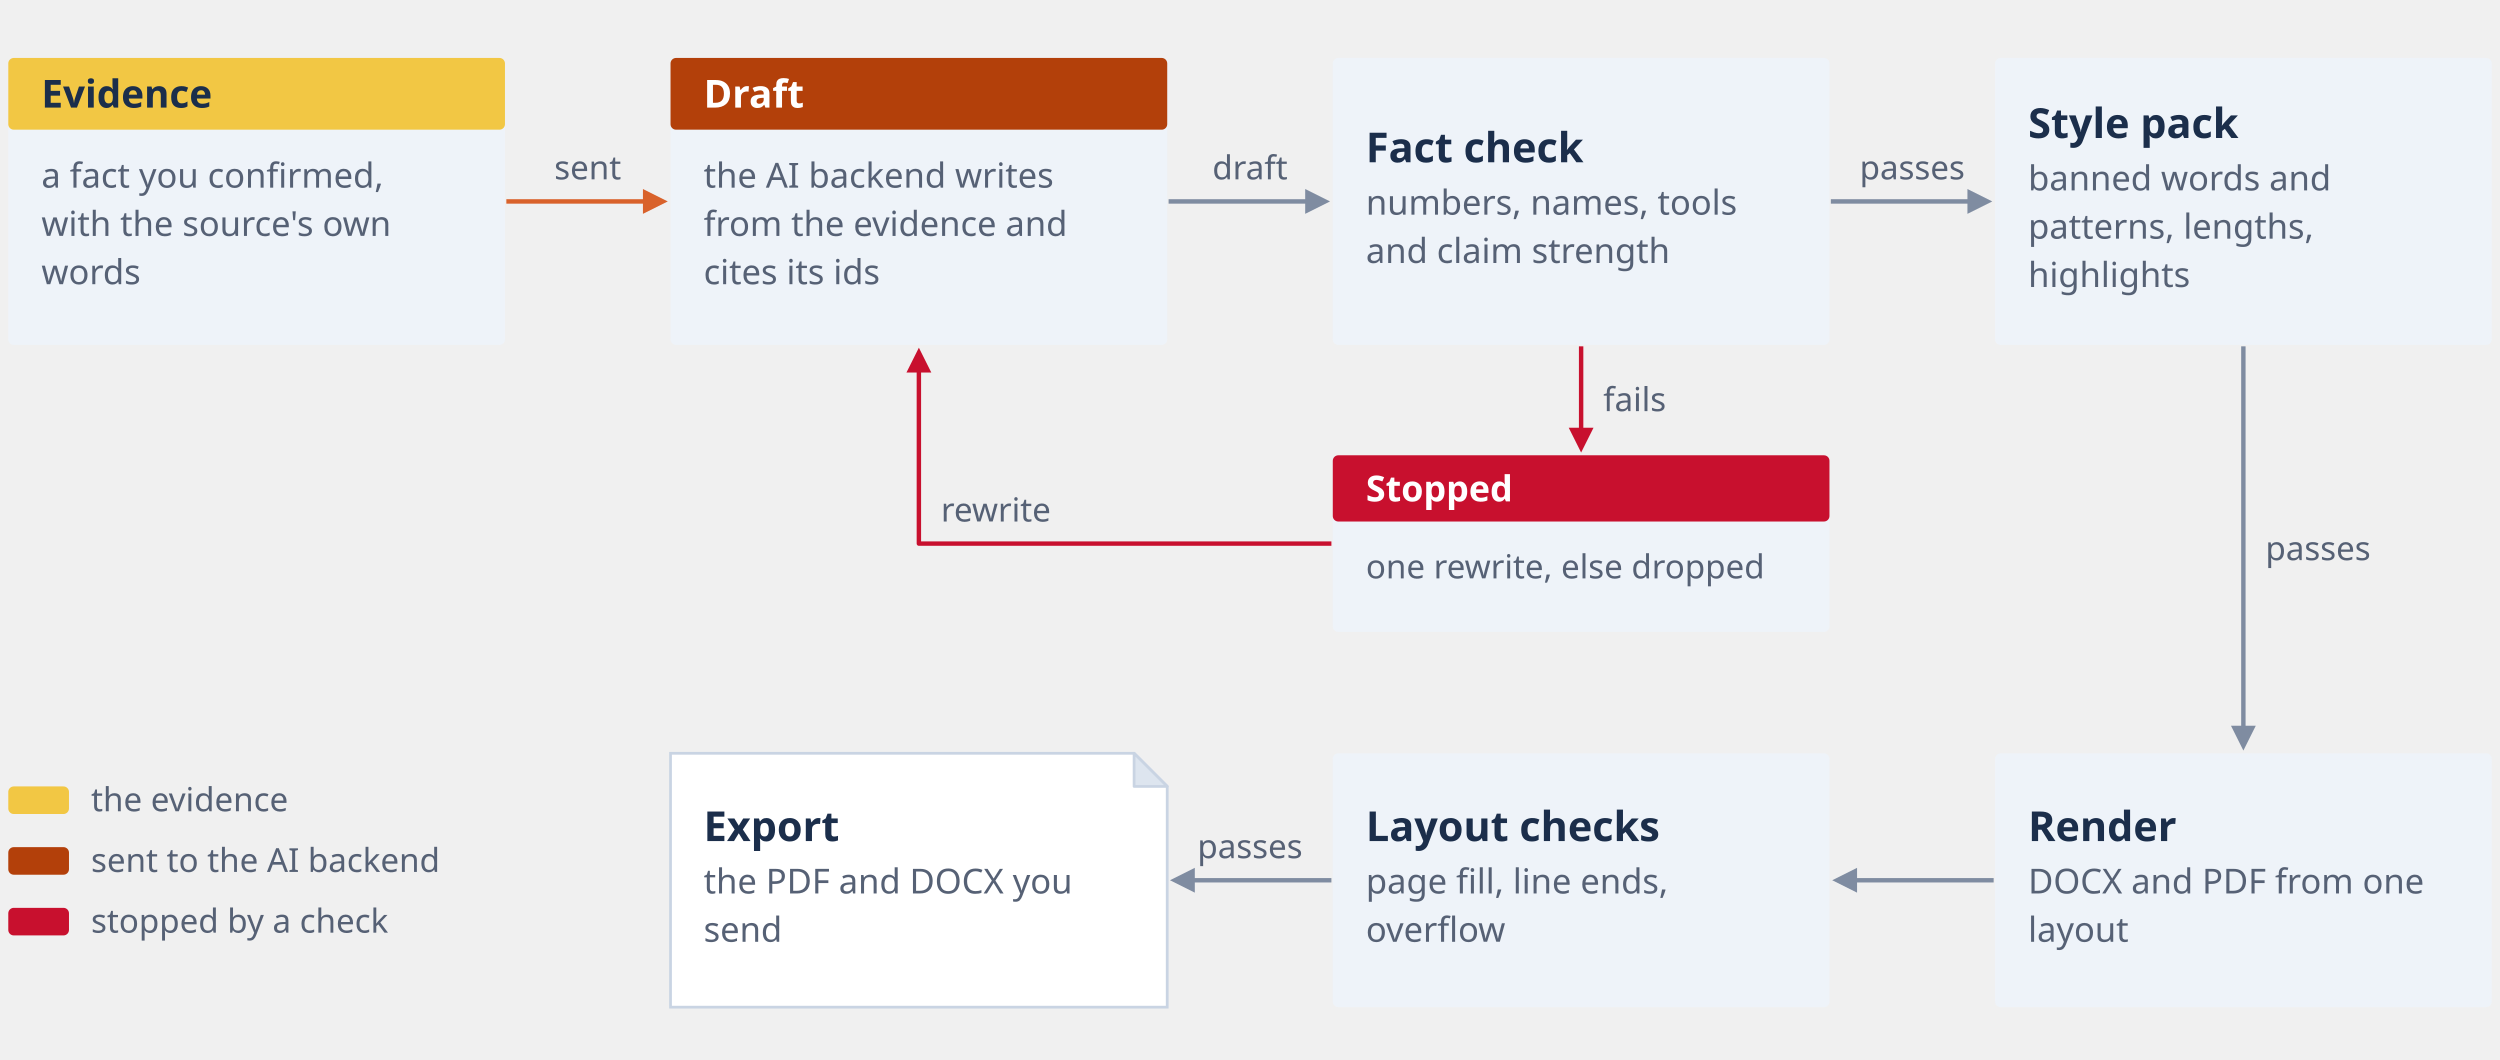
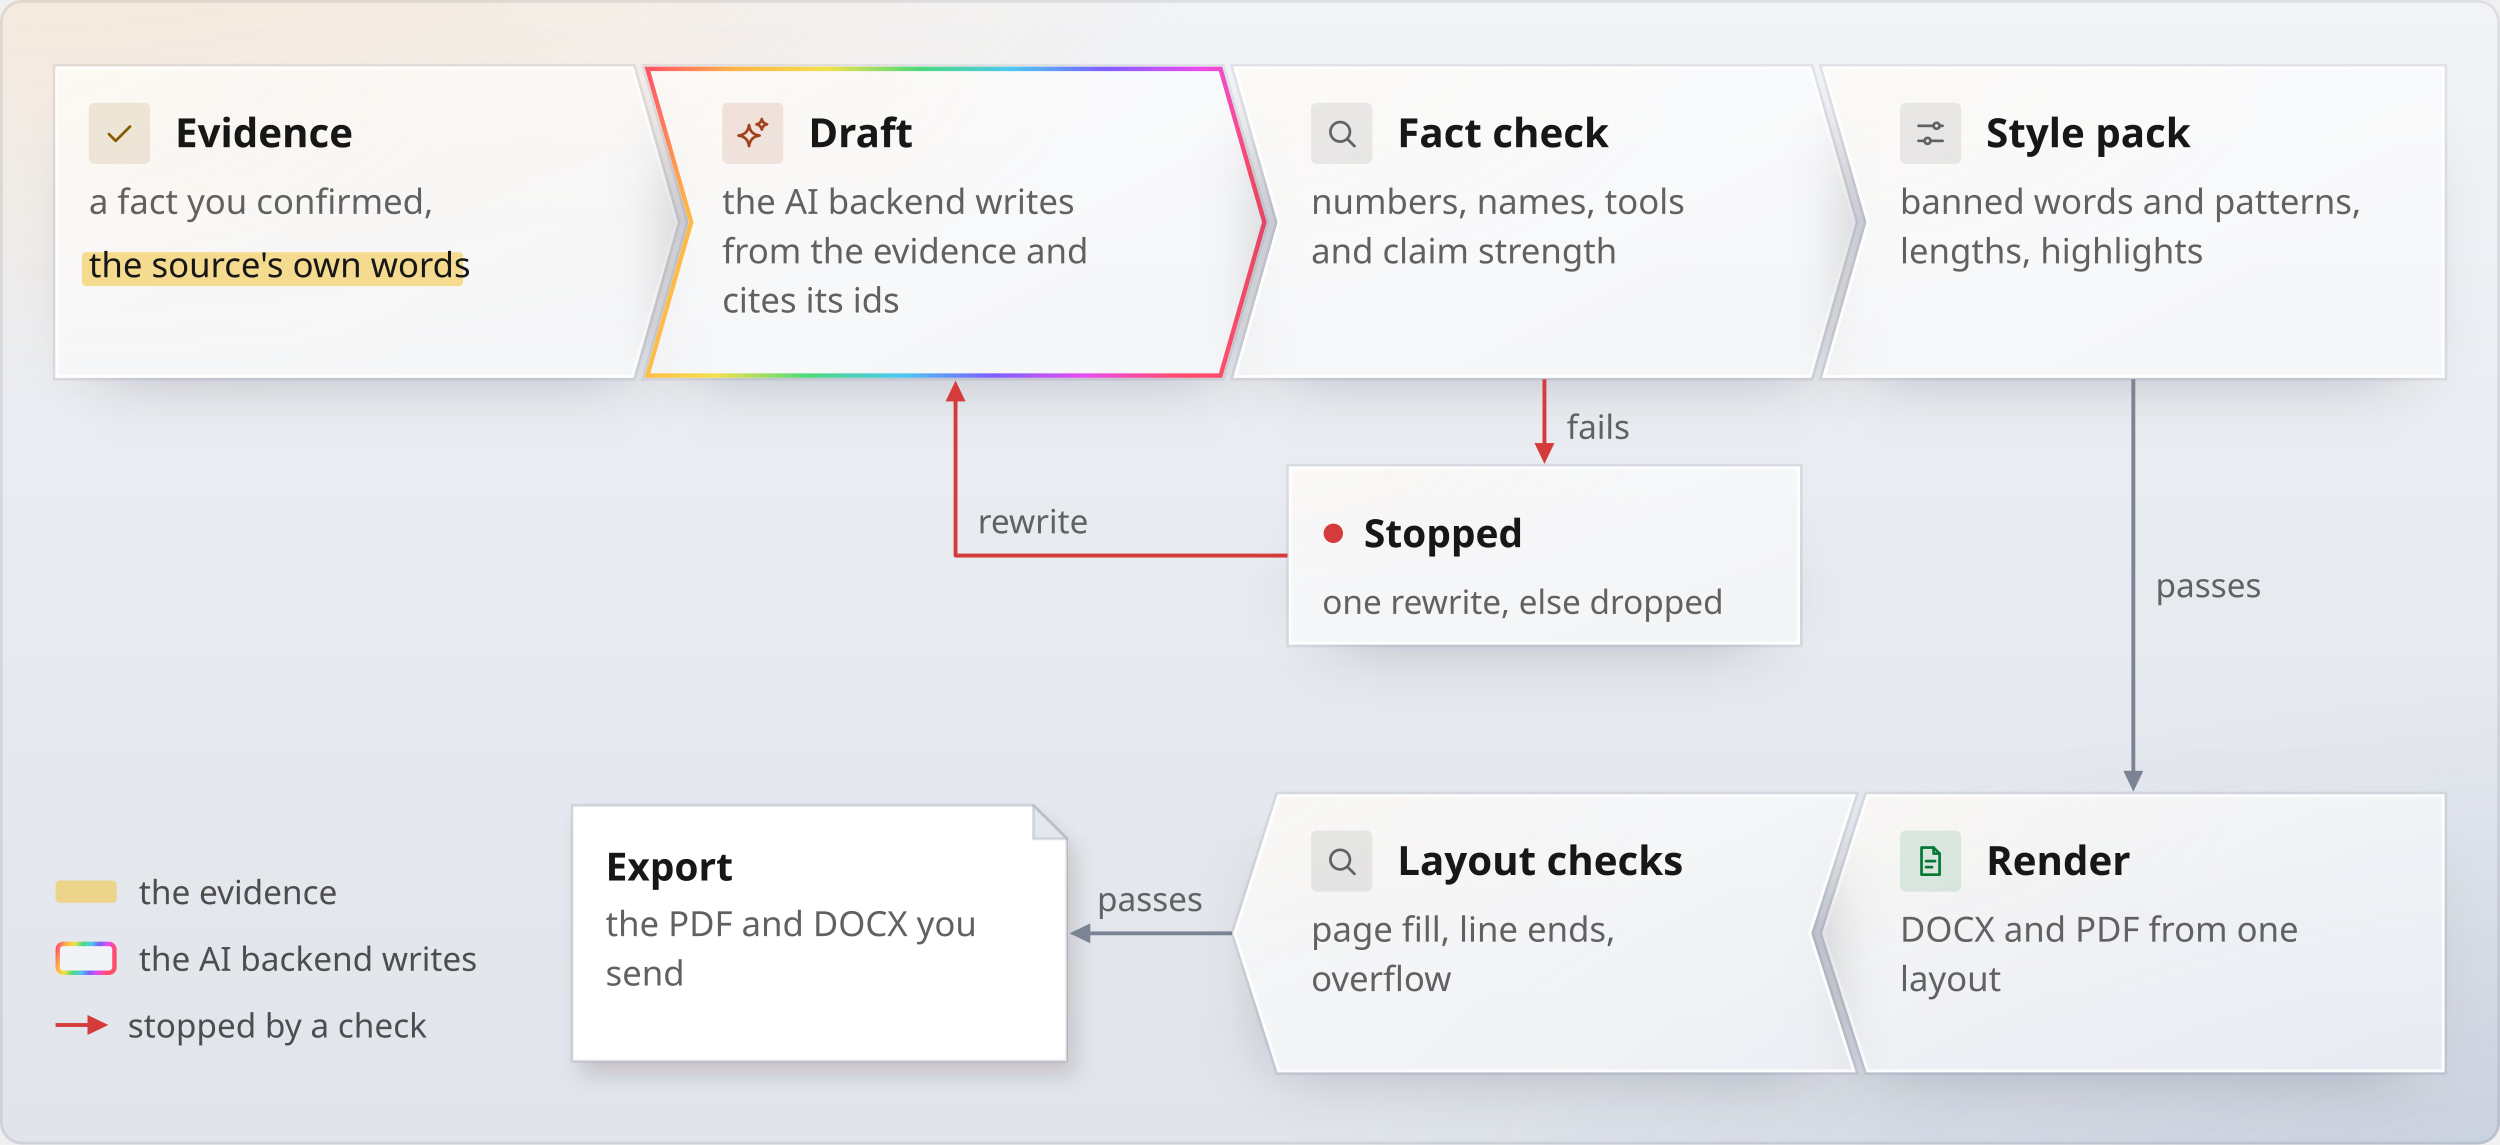
- <svg xmlns="http://www.w3.org/2000/svg" viewBox="-3 -3 906 384" width="906" height="384" font-family="Pretendard, -apple-system, BlinkMacSystemFont, 'Segoe UI', 'Noto Sans', Helvetica, Arial, sans-serif" role="img" aria-label="How one sentence is made. A fact you confirmed carries the source's own words. The AI backend drafts the sentence from that evidence and cites its ids. The fact check holds every number, name, tool and claim against the evidence: a sentence that fails is stopped, rewritten once from the same evidence, and dropped if it still fails. The style pack checks the wording. The page is typeset, the layout is checked, and then it can be exported">
-   <rect x="0.0" y="18.0" width="180.0" height="104.0" rx="2" fill="#eef3f9" />
-   <rect x="0.0" y="18.0" width="180.0" height="26.0" rx="2" fill="#f2c744" />
-   <text x="12.0" y="36.0" font-size="14" font-weight="600" fill="#1b2e4b" data-box="12.0,168.0">Evidence</text>
-   <text x="12.0" y="65.0" font-size="12.5" fill="#566175" data-box="12.0,168.0">a fact you confirmed,</text>
-   <text x="12.0" y="82.5" font-size="12.5" fill="#566175" data-box="12.0,168.0">with the source's own</text>
-   <text x="12.0" y="100.0" font-size="12.5" fill="#566175" data-box="12.0,168.0">words</text>
-   <rect x="240.0" y="18.0" width="180.0" height="104.0" rx="2" fill="#eef3f9" />
-   <rect x="240.0" y="18.0" width="180.0" height="26.0" rx="2" fill="#b3400a" />
-   <text x="252.0" y="36.0" font-size="14" font-weight="600" fill="#ffffff" data-box="252.0,408.0">Draft</text>
-   <text x="252.0" y="65.0" font-size="12.5" fill="#566175" data-box="252.0,408.0">the AI backend writes</text>
-   <text x="252.0" y="82.5" font-size="12.5" fill="#566175" data-box="252.0,408.0">from the evidence and</text>
-   <text x="252.0" y="100.0" font-size="12.5" fill="#566175" data-box="252.0,408.0">cites its ids</text>
-   <rect x="480.0" y="18.0" width="180.0" height="104.0" rx="2" fill="#eef3f9" />
-   <text x="492.0" y="55.8" font-size="15" font-weight="600" fill="#1b2e4b" data-box="492.0,648.0">Fact check</text>
-   <text x="492.0" y="74.8" font-size="12.5" fill="#566175" data-box="492.0,648.0">numbers, names, tools</text>
-   <text x="492.0" y="92.3" font-size="12.5" fill="#566175" data-box="492.0,648.0">and claim strength</text>
-   <rect x="720.0" y="18.0" width="180.0" height="104.0" rx="2" fill="#eef3f9" />
-   <text x="732.0" y="47.0" font-size="15" font-weight="600" fill="#1b2e4b" data-box="732.0,888.0">Style pack</text>
-   <text x="732.0" y="66.0" font-size="12.5" fill="#566175" data-box="732.0,888.0">banned words and</text>
-   <text x="732.0" y="83.5" font-size="12.5" fill="#566175" data-box="732.0,888.0">patterns, lengths,</text>
-   <text x="732.0" y="101.0" font-size="12.5" fill="#566175" data-box="732.0,888.0">highlights</text>
-   <rect x="480.0" y="162.0" width="180.0" height="64.0" rx="2" fill="#eef3f9" />
-   <rect x="480.0" y="162.0" width="180.0" height="24.0" rx="2" fill="#c8102e" />
-   <text x="492.0" y="178.7" font-size="13" font-weight="600" fill="#ffffff" data-box="492.0,648.0">Stopped</text>
-   <text x="492.0" y="206.6" font-size="12" fill="#566175" data-box="492.0,648.0">one rewrite, else dropped</text>
-   <rect x="720.0" y="270.0" width="180.0" height="92.0" rx="2" fill="#eef3f9" />
-   <text x="732.0" y="301.8" font-size="15" font-weight="600" fill="#1b2e4b" data-box="732.0,888.0">Render</text>
-   <text x="732.0" y="320.8" font-size="12.5" fill="#566175" data-box="732.0,888.0">DOCX and PDF from one</text>
-   <text x="732.0" y="338.3" font-size="12.5" fill="#566175" data-box="732.0,888.0">layout</text>
-   <rect x="480.0" y="270.0" width="180.0" height="92.0" rx="2" fill="#eef3f9" />
-   <text x="492.0" y="301.8" font-size="15" font-weight="600" fill="#1b2e4b" data-box="492.0,648.0">Layout checks</text>
-   <text x="492.0" y="320.8" font-size="12.5" fill="#566175" data-box="492.0,648.0">page fill, line ends,</text>
-   <text x="492.0" y="338.3" font-size="12.5" fill="#566175" data-box="492.0,648.0">overflow</text>
-   <path d="M240.0,270.0 H408.0 L420.0,282.0 V362.0 H240.0 Z" fill="#ffffff" stroke="#c9d4e3" stroke-width="1" />
-   <path d="M408.0,270.0 V282.0 H420.0 Z" fill="#dde5ef" stroke="#c9d4e3" stroke-width="1" stroke-linejoin="round" />
-   <text x="252.0" y="301.8" font-size="15" font-weight="600" fill="#1b2e4b" data-box="252.0,406.0">Export</text>
-   <text x="252.0" y="320.8" font-size="12.5" fill="#566175" data-box="252.0,406.0">the PDF and DOCX you</text>
-   <text x="252.0" y="338.3" font-size="12.5" fill="#566175" data-box="252.0,406.0">send</text>
-   <path d="M180.5,70.0 L231.5,70.0" fill="none" stroke="#d9622b" stroke-width="1.6" stroke-linejoin="round" />
-   <path d="M239.0,70.0 L230.0,74.5 L230.0,65.5 Z" fill="#d9622b" />
-   <text x="210.0" y="62.0" font-size="12" fill="#566175" text-anchor="middle" data-box="183.0,237.0">sent</text>
-   <path d="M420.5,70.0 L471.5,70.0" fill="none" stroke="#7f8ca1" stroke-width="1.6" stroke-linejoin="round" />
-   <path d="M479.0,70.0 L470.0,74.5 L470.0,65.5 Z" fill="#7f8ca1" />
-   <text x="450.0" y="62.0" font-size="12" fill="#566175" text-anchor="middle" data-box="423.0,477.0">draft</text>
-   <path d="M660.5,70.0 L711.5,70.0" fill="none" stroke="#7f8ca1" stroke-width="1.6" stroke-linejoin="round" />
-   <path d="M719.0,70.0 L710.0,74.5 L710.0,65.5 Z" fill="#7f8ca1" />
-   <text x="690.0" y="62.0" font-size="12" fill="#566175" text-anchor="middle" data-box="663.0,717.0">passes</text>
-   <path d="M810.0,122.5 L810.0,261.5" fill="none" stroke="#7f8ca1" stroke-width="1.6" stroke-linejoin="round" />
-   <path d="M810.0,269.0 L805.5,260.0 L814.5,260.0 Z" fill="#7f8ca1" />
-   <text x="818.0" y="200.0" font-size="12" fill="#566175" data-box="818.0,900.0">passes</text>
-   <path d="M719.5,316.0 L668.5,316.0" fill="none" stroke="#7f8ca1" stroke-width="1.6" stroke-linejoin="round" />
-   <path d="M661.0,316.0 L670.0,311.5 L670.0,320.5 Z" fill="#7f8ca1" />
-   <path d="M479.5,316.0 L428.5,316.0" fill="none" stroke="#7f8ca1" stroke-width="1.6" stroke-linejoin="round" />
-   <path d="M421.0,316.0 L430.0,311.5 L430.0,320.5 Z" fill="#7f8ca1" />
-   <text x="450.0" y="308.0" font-size="12" fill="#566175" text-anchor="middle" data-box="423.0,477.0">passes</text>
-   <path d="M570.0,122.5 L570.0,153.5" fill="none" stroke="#c8102e" stroke-width="1.6" stroke-linejoin="round" />
-   <path d="M570.0,161.0 L565.5,152.0 L574.5,152.0 Z" fill="#c8102e" />
-   <text x="578.0" y="146.0" font-size="12" fill="#566175" data-box="578.0,660.0">fails</text>
-   <path d="M479.5,194.0 L330.0,194.0 L330.0,130.5" fill="none" stroke="#c8102e" stroke-width="1.6" stroke-linejoin="round" />
-   <path d="M330.0,123.0 L334.5,132.0 L325.5,132.0 Z" fill="#c8102e" />
-   <text x="338.0" y="186.0" font-size="12" fill="#566175" data-box="338.0,476.0">rewrite</text>
-   <rect x="0.0" y="282.0" width="22.0" height="10.0" rx="2" fill="#f2c744" />
-   <text x="30.0" y="291.0" font-size="12" fill="#566175" data-box="30.0,200.0">the evidence</text>
-   <rect x="0.0" y="304.0" width="22.0" height="10.0" rx="2" fill="#b3400a" />
-   <text x="30.0" y="313.0" font-size="12" fill="#566175" data-box="30.0,200.0">sent to the AI backend</text>
-   <rect x="0.0" y="326.0" width="22.0" height="10.0" rx="2" fill="#c8102e" />
-   <text x="30.0" y="335.0" font-size="12" fill="#566175" data-box="30.0,200.0">stopped by a check</text>
+ <svg xmlns="http://www.w3.org/2000/svg" viewBox="0 0 900 412" width="900" height="412" font-family="Pretendard, -apple-system, BlinkMacSystemFont, 'Segoe UI', 'Noto Sans', Helvetica, Arial, sans-serif" role="img" aria-label="How one sentence is made. A fact you confirmed carries the source's own words. The AI backend drafts the sentence from that evidence and cites its ids. The fact check holds every number, name, tool and claim against the evidence: a sentence that fails is stopped, rewritten once from the same evidence, and dropped if it still fails. The style pack checks the wording. The page is typeset, the layout is checked, and then it can be exported">
+   <defs>
+     <linearGradient id="desk" x1="0" y1="0" x2="0" y2="1">
+       <stop offset="0" stop-color="#f2f4f7" />
+       <stop offset=".46" stop-color="#e8ebf0" />
+       <stop offset="1" stop-color="#e1e5eb" />
+     </linearGradient>
+     <radialGradient id="lamp" cx=".03" cy="-.12" r=".74">
+       <stop offset="0" stop-color="#ffc88a" stop-opacity="0.32" />
+       <stop offset=".64" stop-color="#ffc88a" stop-opacity="0" />
+     </radialGradient>
+     <radialGradient id="shade" cx="1.06" cy="1.14" r=".88">
+       <stop offset="0" stop-color="#425c94" stop-opacity="0.2" />
+       <stop offset=".62" stop-color="#425c94" stop-opacity="0" />
+     </radialGradient>
+     <linearGradient id="sheen" x1="0" y1="0" x2="1" y2="1">
+       <stop offset="0" stop-color="#ffffff" stop-opacity="0.5" />
+       <stop offset=".55" stop-color="#ffffff" stop-opacity="0.08" />
+       <stop offset="1" stop-color="#ffffff" stop-opacity="0" />
+     </linearGradient>
+     <radialGradient id="lampbox" cx="0" cy="0" r="1.3">
+       <stop offset="0" stop-color="#ffbe6e" stop-opacity="0.075" />
+       <stop offset=".55" stop-color="#ffbe6e" stop-opacity="0" />
+     </radialGradient>
+     <linearGradient id="rainbow" x1="0" y1="0" x2="1" y2=".18">
+       <stop offset="0.000" stop-color="#ff4d6d" />
+       <stop offset="0.143" stop-color="#ffb347" />
+       <stop offset="0.286" stop-color="#f2e14c" />
+       <stop offset="0.429" stop-color="#4cd97b" />
+       <stop offset="0.571" stop-color="#4cc9f0" />
+       <stop offset="0.714" stop-color="#7b61ff" />
+       <stop offset="0.857" stop-color="#e84cf0" />
+       <stop offset="1.000" stop-color="#ff4d6d" />
+     </linearGradient>
+     <filter id="soft" filterUnits="userSpaceOnUse" x="0" y="0" width="900" height="412">
+       <feGaussianBlur stdDeviation="13" />
+     </filter>
+     <filter id="sheet" x="-20%" y="-20%" width="150%" height="170%">
+       <feGaussianBlur in="SourceAlpha" stdDeviation="4" />
+       <feOffset dx="3" dy="5" result="b" />
+       <feFlood flood-color="#281e0f" flood-opacity="0.16" />
+       <feComposite in2="b" operator="in" />
+       <feMerge>
+         <feMergeNode />
+         <feMergeNode in="SourceGraphic" />
+       </feMerge>
+     </filter>
+     <clipPath id="o1">
+       <path clip-rule="evenodd" d="M-40,-40 H940 V452 H-40 Z M20.0,24.0 H228.0 L244.0,80.0 L228.0,136.0 H20.0 Z" />
+     </clipPath>
+     <clipPath id="i1">
+       <path d="M20.0,24.0 H228.0 L244.0,80.0 L228.0,136.0 H20.0 Z" />
+     </clipPath>
+     <clipPath id="o2">
+       <path clip-rule="evenodd" d="M-40,-40 H940 V452 H-40 Z M232.0,24.0 H440.0 L456.0,80.0 L440.0,136.0 H232.0 L248.0,80.0 Z" />
+     </clipPath>
+     <clipPath id="i2">
+       <path d="M232.0,24.0 H440.0 L456.0,80.0 L440.0,136.0 H232.0 L248.0,80.0 Z" />
+     </clipPath>
+     <clipPath id="o3">
+       <path clip-rule="evenodd" d="M-40,-40 H940 V452 H-40 Z M444.0,24.0 H652.0 L668.0,80.0 L652.0,136.0 H444.0 L460.0,80.0 Z" />
+     </clipPath>
+     <clipPath id="i3">
+       <path d="M444.0,24.0 H652.0 L668.0,80.0 L652.0,136.0 H444.0 L460.0,80.0 Z" />
+     </clipPath>
+     <clipPath id="o4">
+       <path clip-rule="evenodd" d="M-40,-40 H940 V452 H-40 Z M656.0,24.0 H880.0 V136.0 H656.0 L672.0,80.0 Z" />
+     </clipPath>
+     <clipPath id="i4">
+       <path d="M656.0,24.0 H880.0 V136.0 H656.0 L672.0,80.0 Z" />
+     </clipPath>
+     <clipPath id="o5">
+       <path clip-rule="evenodd" d="M-40,-40 H940 V452 H-40 Z M672.0,286.0 H880.0 V386.0 H672.0 L656.0,336.0 Z" />
+     </clipPath>
+     <clipPath id="i5">
+       <path d="M672.0,286.0 H880.0 V386.0 H672.0 L656.0,336.0 Z" />
+     </clipPath>
+     <clipPath id="o6">
+       <path clip-rule="evenodd" d="M-40,-40 H940 V452 H-40 Z M460.0,286.0 H668.0 L652.0,336.0 L668.0,386.0 H460.0 L444.0,336.0 Z" />
+     </clipPath>
+     <clipPath id="i6">
+       <path d="M460.0,286.0 H668.0 L652.0,336.0 L668.0,386.0 H460.0 L444.0,336.0 Z" />
+     </clipPath>
+     <clipPath id="o7">
+       <path clip-rule="evenodd" d="M-40,-40 H940 V452 H-40 Z M464.0,168.0 H648.0 V232.0 H464.0 Z" />
+     </clipPath>
+     <clipPath id="i7">
+       <path d="M464.0,168.0 H648.0 V232.0 H464.0 Z" />
+     </clipPath>
+   </defs>
+   <rect width="900" height="412" rx="8" fill="url(#desk)" />
+   <rect width="900" height="412" rx="8" fill="url(#lamp)" />
+   <rect width="900" height="412" rx="8" fill="url(#shade)" />
+   <g clip-path="url(#o1)">
+     <rect x="36.0" y="52.0" width="192.0" height="80.0" fill="#1e2434" fill-opacity="0.3" filter="url(#soft)" />
+     <path d="M20.0,24.0 H228.0 L244.0,80.0 L228.0,136.0 H20.0 Z" fill="none" stroke="#1e2434" stroke-opacity="0.08" stroke-width="2" />
+   </g>
+   <path d="M20.0,24.0 H228.0 L244.0,80.0 L228.0,136.0 H20.0 Z" fill="#ffffff" fill-opacity="0.5" />
+   <path d="M20.0,24.0 H228.0 L244.0,80.0 L228.0,136.0 H20.0 Z" fill="url(#lampbox)" />
+   <path d="M20.0,24.0 H228.0 L244.0,80.0 L228.0,136.0 H20.0 Z" fill="url(#sheen)" />
+   <path d="M20.0,24.0 H228.0 L244.0,80.0 L228.0,136.0 H20.0 Z" fill="none" stroke="#ffffff" stroke-opacity="0.85" stroke-width="2" clip-path="url(#i1)" />
+   <rect x="32.0" y="37.0" width="22.0" height="22.0" rx="2" fill="#865901" fill-opacity="0.12" />
+   <g transform="translate(36.5,41.5) scale(0.5417)" fill="none" stroke="#865901" stroke-width="1.8" stroke-linecap="round" stroke-linejoin="round">
+     <path d="M5 12.5l4.5 4.5L19 7.5" />
+   </g>
+   <text x="63.0" y="53.0" font-size="14.5" font-weight="600" fill="#171717" data-box="63.0,216.0">Evidence</text>
+   <text x="32.0" y="77.0" font-size="12.5" fill="#616161" data-box="32.0,216.0">a fact you confirmed,</text>
+   <rect x="29.5" y="90.8" width="137.2" height="12.2" rx="1.5" fill="#f2c744" fill-opacity="0.58" />
+   <text x="32.0" y="99.8" font-size="12.5" textLength="132.2" lengthAdjust="spacingAndGlyphs" fill="#171717" data-box="32.0,216.0">the source's own words</text>
+   <g clip-path="url(#o2)">
+     <rect x="248.0" y="52.0" width="192.0" height="80.0" fill="#1e2434" fill-opacity="0.3" filter="url(#soft)" />
+     <path d="M232.0,24.0 H440.0 L456.0,80.0 L440.0,136.0 H232.0 L248.0,80.0 Z" fill="none" stroke="#1e2434" stroke-opacity="0.08" stroke-width="2" />
+   </g>
+   <path d="M232.0,24.0 H440.0 L456.0,80.0 L440.0,136.0 H232.0 L248.0,80.0 Z" fill="#ffffff" fill-opacity="0.5" />
+   <path d="M232.0,24.0 H440.0 L456.0,80.0 L440.0,136.0 H232.0 L248.0,80.0 Z" fill="url(#lampbox)" />
+   <path d="M232.0,24.0 H440.0 L456.0,80.0 L440.0,136.0 H232.0 L248.0,80.0 Z" fill="url(#sheen)" />
+   <path d="M232.0,24.0 H440.0 L456.0,80.0 L440.0,136.0 H232.0 L248.0,80.0 Z" fill="none" stroke="url(#rainbow)" stroke-width="3.2" clip-path="url(#i2)" />
+   <rect x="260.0" y="37.0" width="22.0" height="22.0" rx="2" fill="#a0421c" fill-opacity="0.12" />
+   <g transform="translate(264.5,41.5) scale(0.5417)" fill="none" stroke="#a0421c" stroke-width="1.8" stroke-linecap="round" stroke-linejoin="round">
+     <path d="M9.5 6.5c.55 4.2 2.8 6.45 7 7c-4.2.55-6.45 2.8-7 7c-.55-4.2-2.8-6.45-7-7c4.2-.55 6.45-2.8 7-7z" />
+     <path d="M18 2.5c.35 1.85 1.65 3.15 3.5 3.5c-1.85.35-3.15 1.65-3.5 3.5c-.35-1.85-1.65-3.15-3.5-3.5c1.85-.35 3.15-1.65 3.5-3.5z" />
+   </g>
+   <text x="291.0" y="53.0" font-size="14.5" font-weight="600" fill="#171717" data-box="291.0,428.0">Draft</text>
+   <text x="260.0" y="77.0" font-size="12.5" fill="#616161" data-box="260.0,428.0">the AI backend writes</text>
+   <text x="260.0" y="94.8" font-size="12.5" fill="#616161" data-box="260.0,428.0">from the evidence and</text>
+   <text x="260.0" y="112.5" font-size="12.5" fill="#616161" data-box="260.0,428.0">cites its ids</text>
+   <g clip-path="url(#o3)">
+     <rect x="460.0" y="52.0" width="192.0" height="80.0" fill="#1e2434" fill-opacity="0.3" filter="url(#soft)" />
+     <path d="M444.0,24.0 H652.0 L668.0,80.0 L652.0,136.0 H444.0 L460.0,80.0 Z" fill="none" stroke="#1e2434" stroke-opacity="0.08" stroke-width="2" />
+   </g>
+   <path d="M444.0,24.0 H652.0 L668.0,80.0 L652.0,136.0 H444.0 L460.0,80.0 Z" fill="#ffffff" fill-opacity="0.5" />
+   <path d="M444.0,24.0 H652.0 L668.0,80.0 L652.0,136.0 H444.0 L460.0,80.0 Z" fill="url(#lampbox)" />
+   <path d="M444.0,24.0 H652.0 L668.0,80.0 L652.0,136.0 H444.0 L460.0,80.0 Z" fill="url(#sheen)" />
+   <path d="M444.0,24.0 H652.0 L668.0,80.0 L652.0,136.0 H444.0 L460.0,80.0 Z" fill="none" stroke="#ffffff" stroke-opacity="0.85" stroke-width="2" clip-path="url(#i3)" />
+   <rect x="472.0" y="37.0" width="22.0" height="22.0" rx="2" fill="#616161" fill-opacity="0.12" />
+   <g transform="translate(476.5,41.5) scale(0.5417)" fill="none" stroke="#616161" stroke-width="1.8" stroke-linecap="round" stroke-linejoin="round">
+     <circle cx="11" cy="11" r="6.5" />
+     <path d="m16 16 4.5 4.5" />
+   </g>
+   <text x="503.0" y="53.0" font-size="14.5" font-weight="600" fill="#171717" data-box="503.0,640.0">Fact check</text>
+   <text x="472.0" y="77.0" font-size="12.5" fill="#616161" data-box="472.0,640.0">numbers, names, tools</text>
+   <text x="472.0" y="94.8" font-size="12.5" fill="#616161" data-box="472.0,640.0">and claim strength</text>
+   <g clip-path="url(#o4)">
+     <rect x="672.0" y="52.0" width="192.0" height="80.0" fill="#1e2434" fill-opacity="0.3" filter="url(#soft)" />
+     <path d="M656.0,24.0 H880.0 V136.0 H656.0 L672.0,80.0 Z" fill="none" stroke="#1e2434" stroke-opacity="0.08" stroke-width="2" />
+   </g>
+   <path d="M656.0,24.0 H880.0 V136.0 H656.0 L672.0,80.0 Z" fill="#ffffff" fill-opacity="0.5" />
+   <path d="M656.0,24.0 H880.0 V136.0 H656.0 L672.0,80.0 Z" fill="url(#lampbox)" />
+   <path d="M656.0,24.0 H880.0 V136.0 H656.0 L672.0,80.0 Z" fill="url(#sheen)" />
+   <path d="M656.0,24.0 H880.0 V136.0 H656.0 L672.0,80.0 Z" fill="none" stroke="#ffffff" stroke-opacity="0.85" stroke-width="2" clip-path="url(#i4)" />
+   <rect x="684.0" y="37.0" width="22.0" height="22.0" rx="2" fill="#616161" fill-opacity="0.12" />
+   <g transform="translate(688.5,41.5) scale(0.5417)" fill="none" stroke="#616161" stroke-width="1.8" stroke-linecap="round" stroke-linejoin="round">
+     <path d="M4 7h10M18 7h2M4 17h4M12 17h8" />
+     <circle cx="16" cy="7" r="2" />
+     <circle cx="10" cy="17" r="2" />
+   </g>
+   <text x="715.0" y="53.0" font-size="14.5" font-weight="600" fill="#171717" data-box="715.0,868.0">Style pack</text>
+   <text x="684.0" y="77.0" font-size="12.5" fill="#616161" data-box="684.0,868.0">banned words and patterns,</text>
+   <text x="684.0" y="94.8" font-size="12.5" fill="#616161" data-box="684.0,868.0">lengths, highlights</text>
+   <g clip-path="url(#o5)">
+     <rect x="672.0" y="314.0" width="192.0" height="68.0" fill="#1e2434" fill-opacity="0.3" filter="url(#soft)" />
+     <path d="M672.0,286.0 H880.0 V386.0 H672.0 L656.0,336.0 Z" fill="none" stroke="#1e2434" stroke-opacity="0.08" stroke-width="2" />
+   </g>
+   <path d="M672.0,286.0 H880.0 V386.0 H672.0 L656.0,336.0 Z" fill="#ffffff" fill-opacity="0.5" />
+   <path d="M672.0,286.0 H880.0 V386.0 H672.0 L656.0,336.0 Z" fill="url(#lampbox)" />
+   <path d="M672.0,286.0 H880.0 V386.0 H672.0 L656.0,336.0 Z" fill="url(#sheen)" />
+   <path d="M672.0,286.0 H880.0 V386.0 H672.0 L656.0,336.0 Z" fill="none" stroke="#ffffff" stroke-opacity="0.85" stroke-width="2" clip-path="url(#i5)" />
+   <rect x="684.0" y="299.0" width="22.0" height="22.0" rx="2" fill="#087736" fill-opacity="0.12" />
+   <g transform="translate(688.5,303.5) scale(0.5417)" fill="none" stroke="#087736" stroke-width="1.8" stroke-linecap="round" stroke-linejoin="round">
+     <path d="M6 3h8l4 4v14H6z" />
+     <path d="M14 3v4h4M9 12h6M9 16h4" />
+   </g>
+   <text x="715.0" y="315.0" font-size="14.5" font-weight="600" fill="#171717" data-box="715.0,868.0">Render</text>
+   <text x="684.0" y="339.0" font-size="12.5" fill="#616161" data-box="684.0,868.0">DOCX and PDF from one</text>
+   <text x="684.0" y="356.8" font-size="12.5" fill="#616161" data-box="684.0,868.0">layout</text>
+   <g clip-path="url(#o6)">
+     <rect x="460.0" y="314.0" width="192.0" height="68.0" fill="#1e2434" fill-opacity="0.3" filter="url(#soft)" />
+     <path d="M460.0,286.0 H668.0 L652.0,336.0 L668.0,386.0 H460.0 L444.0,336.0 Z" fill="none" stroke="#1e2434" stroke-opacity="0.08" stroke-width="2" />
+   </g>
+   <path d="M460.0,286.0 H668.0 L652.0,336.0 L668.0,386.0 H460.0 L444.0,336.0 Z" fill="#ffffff" fill-opacity="0.5" />
+   <path d="M460.0,286.0 H668.0 L652.0,336.0 L668.0,386.0 H460.0 L444.0,336.0 Z" fill="url(#lampbox)" />
+   <path d="M460.0,286.0 H668.0 L652.0,336.0 L668.0,386.0 H460.0 L444.0,336.0 Z" fill="url(#sheen)" />
+   <path d="M460.0,286.0 H668.0 L652.0,336.0 L668.0,386.0 H460.0 L444.0,336.0 Z" fill="none" stroke="#ffffff" stroke-opacity="0.85" stroke-width="2" clip-path="url(#i6)" />
+   <rect x="472.0" y="299.0" width="22.0" height="22.0" rx="2" fill="#616161" fill-opacity="0.12" />
+   <g transform="translate(476.5,303.5) scale(0.5417)" fill="none" stroke="#616161" stroke-width="1.8" stroke-linecap="round" stroke-linejoin="round">
+     <circle cx="11" cy="11" r="6.5" />
+     <path d="m16 16 4.5 4.5" />
+   </g>
+   <text x="503.0" y="315.0" font-size="14.5" font-weight="600" fill="#171717" data-box="503.0,640.0">Layout checks</text>
+   <text x="472.0" y="339.0" font-size="12.5" fill="#616161" data-box="472.0,640.0">page fill, line ends,</text>
+   <text x="472.0" y="356.8" font-size="12.5" fill="#616161" data-box="472.0,640.0">overflow</text>
+   <g filter="url(#sheet)">
+     <path d="M206.0,290.0 H372.0 L384.0,302.0 V382.0 H206.0 Z" fill="#ffffff" />
+   </g>
+   <path d="M206.0,290.0 H372.0 L384.0,302.0 V382.0 H206.0 Z" fill="none" stroke="#1e2434" stroke-opacity="0.14" stroke-width="1" />
+   <path d="M372.0,290.0 V302.0 H384.0 Z" fill="#e3e7ee" stroke="#1e2434" stroke-opacity="0.14" stroke-width="1" stroke-linejoin="round" />
+   <text x="218.0" y="317.0" font-size="14" font-weight="600" fill="#171717" data-box="218.0,372.0">Export</text>
+   <text x="218.0" y="337.0" font-size="12.5" fill="#616161" data-box="218.0,372.0">the PDF and DOCX you</text>
+   <text x="218.0" y="354.8" font-size="12.5" fill="#616161" data-box="218.0,372.0">send</text>
+   <path d="M443.5,336.0 L391.0,336.0" fill="none" stroke="#7b8494" stroke-width="1.4" stroke-linejoin="round" />
+   <path d="M385.0,336.0 L392.5,332.4 L392.5,339.6 Z" fill="#7b8494" />
+   <text x="414.0" y="328.0" font-size="12" fill="#616161" text-anchor="middle" data-box="386.0,442.0">passes</text>
+   <path d="M768.0,136.5 L768.0,279.0" fill="none" stroke="#7b8494" stroke-width="1.4" stroke-linejoin="round" />
+   <path d="M768.0,285.0 L764.4,277.5 L771.6,277.5 Z" fill="#7b8494" />
+   <text x="776.0" y="215.0" font-size="12" fill="#616161" data-box="776.0,880.0">passes</text>
+   <g clip-path="url(#o7)">
+     <rect x="480.0" y="196.0" width="152.0" height="32.0" fill="#1e2434" fill-opacity="0.3" filter="url(#soft)" />
+     <path d="M464.0,168.0 H648.0 V232.0 H464.0 Z" fill="none" stroke="#1e2434" stroke-opacity="0.08" stroke-width="2" />
+   </g>
+   <path d="M464.0,168.0 H648.0 V232.0 H464.0 Z" fill="#ffffff" fill-opacity="0.5" />
+   <path d="M464.0,168.0 H648.0 V232.0 H464.0 Z" fill="url(#lampbox)" />
+   <path d="M464.0,168.0 H648.0 V232.0 H464.0 Z" fill="url(#sheen)" />
+   <path d="M464.0,168.0 H648.0 V232.0 H464.0 Z" fill="none" stroke="#ffffff" stroke-opacity="0.85" stroke-width="2" clip-path="url(#i7)" />
+   <path d="M476.5,192.0 a3.5,3.5 0 1,0 7.0,0 a3.5,3.5 0 1,0 -7.0,0" fill="#d63b3b" />
+   <text x="491.0" y="197.0" font-size="14" font-weight="600" fill="#171717" data-box="491.0,636.0">Stopped</text>
+   <text x="476.0" y="221.0" font-size="12" fill="#616161" data-box="476.0,636.0">one rewrite, else dropped</text>
+   <path d="M556.0,136.5 L556.0,161.0" fill="none" stroke="#d63b3b" stroke-width="1.4" stroke-linejoin="round" />
+   <path d="M556.0,167.0 L552.4,159.5 L559.6,159.5 Z" fill="#d63b3b" />
+   <text x="564.0" y="158.0" font-size="12" fill="#616161" data-box="564.0,688.0">fails</text>
+   <path d="M463.5,200.0 L344.0,200.0 L344.0,143.0" fill="none" stroke="#d63b3b" stroke-width="1.4" stroke-linejoin="round" />
+   <path d="M344.0,137.0 L347.6,144.5 L340.4,144.5 Z" fill="#d63b3b" />
+   <text x="352.0" y="192.0" font-size="12" fill="#616161" data-box="352.0,462.0">rewrite</text>
+   <rect x="20.0" y="317.0" width="22.0" height="8.0" rx="1.5" fill="#f2c744" fill-opacity="0.58" />
+   <text x="50.0" y="325.5" font-size="12" fill="#4d4d4d" data-box="50.0,196.0">the evidence</text>
+   <rect x="20.8" y="339.8" width="20.4" height="10.4" rx="2" fill="#ffffff" fill-opacity="0.5" stroke="url(#rainbow)" stroke-width="1.6" />
+   <text x="50.0" y="349.5" font-size="12" fill="#4d4d4d" data-box="50.0,196.0">the AI backend writes</text>
+   <path d="M20.0,369.0 L33.0,369.0" fill="none" stroke="#d63b3b" stroke-width="1.4" stroke-linejoin="round" />
+   <path d="M39.0,369.0 L31.5,372.6 L31.5,365.4 Z" fill="#d63b3b" />
+   <text x="46.0" y="373.5" font-size="12" fill="#4d4d4d" data-box="46.0,196.0">stopped by a check</text>
+   <rect x=".5" y=".5" width="899" height="411" rx="7.5" fill="none" stroke="#1e2434" stroke-opacity="0.1" stroke-width="1" />
</svg>
